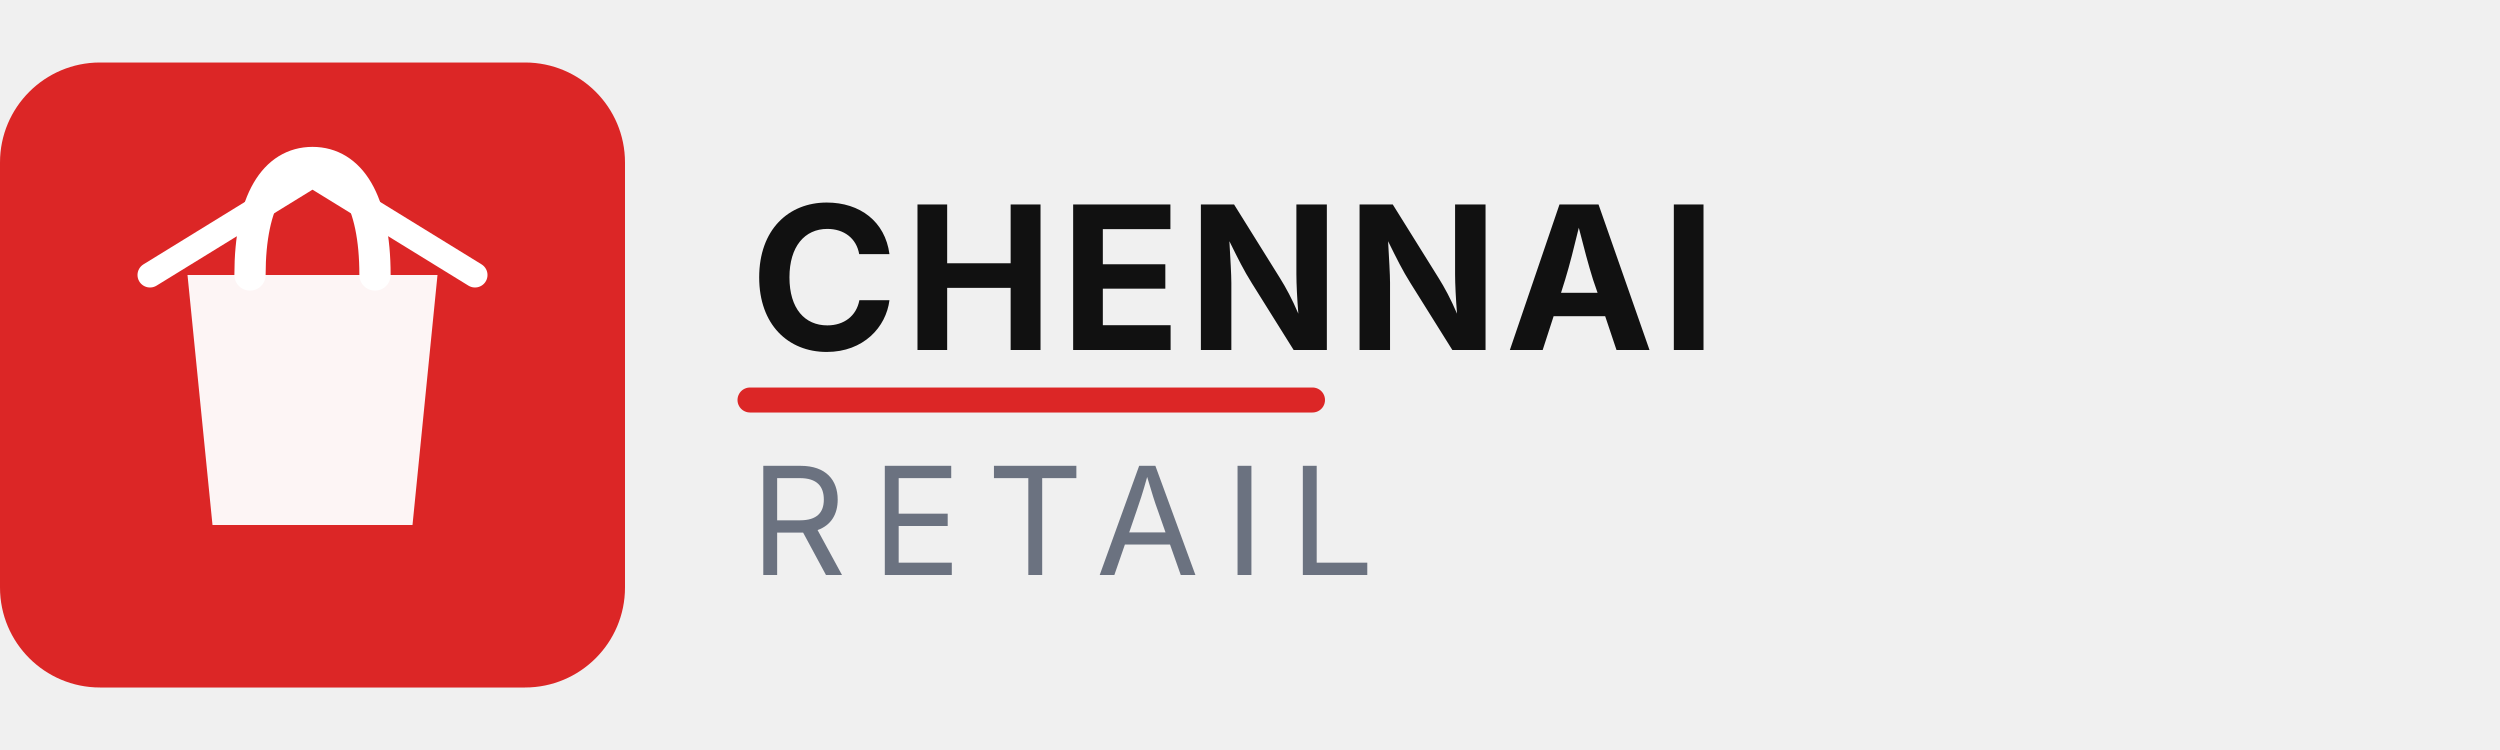
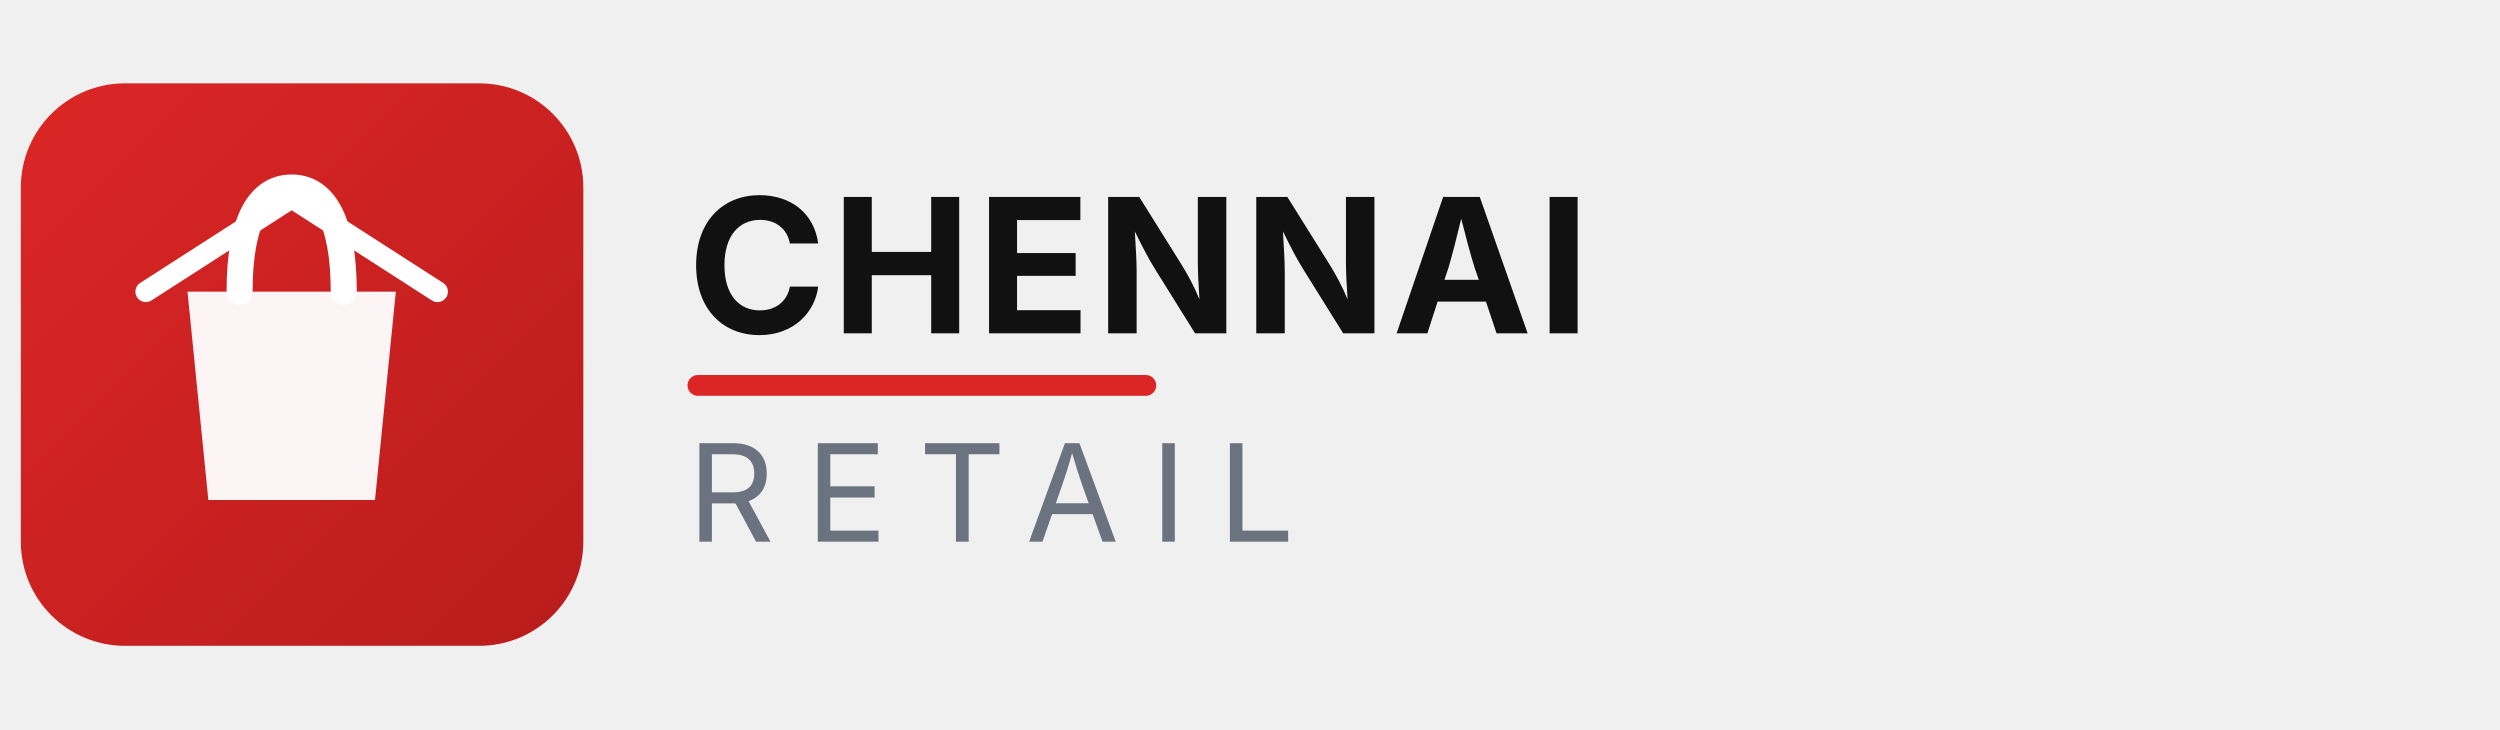
- <svg xmlns="http://www.w3.org/2000/svg" viewBox="0 0 200 60" fill="none">
+ <svg xmlns="http://www.w3.org/2000/svg" viewBox="0 0 240 70" fill="none">
+   <defs>
+     <linearGradient id="redGrad" x1="0%" y1="0%" x2="100%" y2="100%">
+       <stop offset="0%" style="stop-color:#DC2626" />
+       <stop offset="100%" style="stop-color:#B91C1C" />
+     </linearGradient>
+   </defs>
  <g>
-     <rect x="0" y="5" width="50" height="50" rx="8" fill="#DC2626" />
-     <path d="M15 22 L35 22 L33 42 L17 42 Z" fill="white" opacity="0.95" />
-     <path d="M20 22 C20 16 22 13 25 13 C28 13 30 16 30 22" stroke="white" stroke-width="2.5" fill="none" stroke-linecap="round" />
-     <path d="M12 22 L25 14 L38 22" stroke="white" stroke-width="2" fill="none" stroke-linecap="round" stroke-linejoin="round" />
+     <rect x="2" y="8" width="54" height="54" rx="10" fill="url(#redGrad)" />
+     <path d="M18 28 L38 28 L36 48 L20 48 Z" fill="white" opacity="0.95" />
+     <path d="M23 28 C23 21 25 18 28 18 C31 18 33 21 33 28" stroke="white" stroke-width="2.5" fill="none" stroke-linecap="round" />
+     <path d="M14 28 L28 19 L42 28" stroke="white" stroke-width="2" fill="none" stroke-linecap="round" stroke-linejoin="round" />
  </g>
-   <text x="60" y="28" font-family="Inter, system-ui, sans-serif" font-weight="700" font-size="16" fill="#111111" letter-spacing="0.5">CHENNAI</text>
-   <text x="60" y="46" font-family="Inter, system-ui, sans-serif" font-weight="400" font-size="12" fill="#6B7280" letter-spacing="2">RETAIL</text>
-   <line x1="60" y1="32" x2="105" y2="32" stroke="#DC2626" stroke-width="2" stroke-linecap="round" />
+   <text x="66" y="32" font-family="Inter, system-ui, -apple-system, sans-serif" font-weight="700" font-size="18" fill="#111111" letter-spacing="0.5">CHENNAI</text>
+   <text x="66" y="52" font-family="Inter, system-ui, -apple-system, sans-serif" font-weight="400" font-size="13" fill="#6B7280" letter-spacing="3">RETAIL</text>
+   <rect x="66" y="36" width="45" height="2" rx="1" fill="#DC2626" />
</svg>
